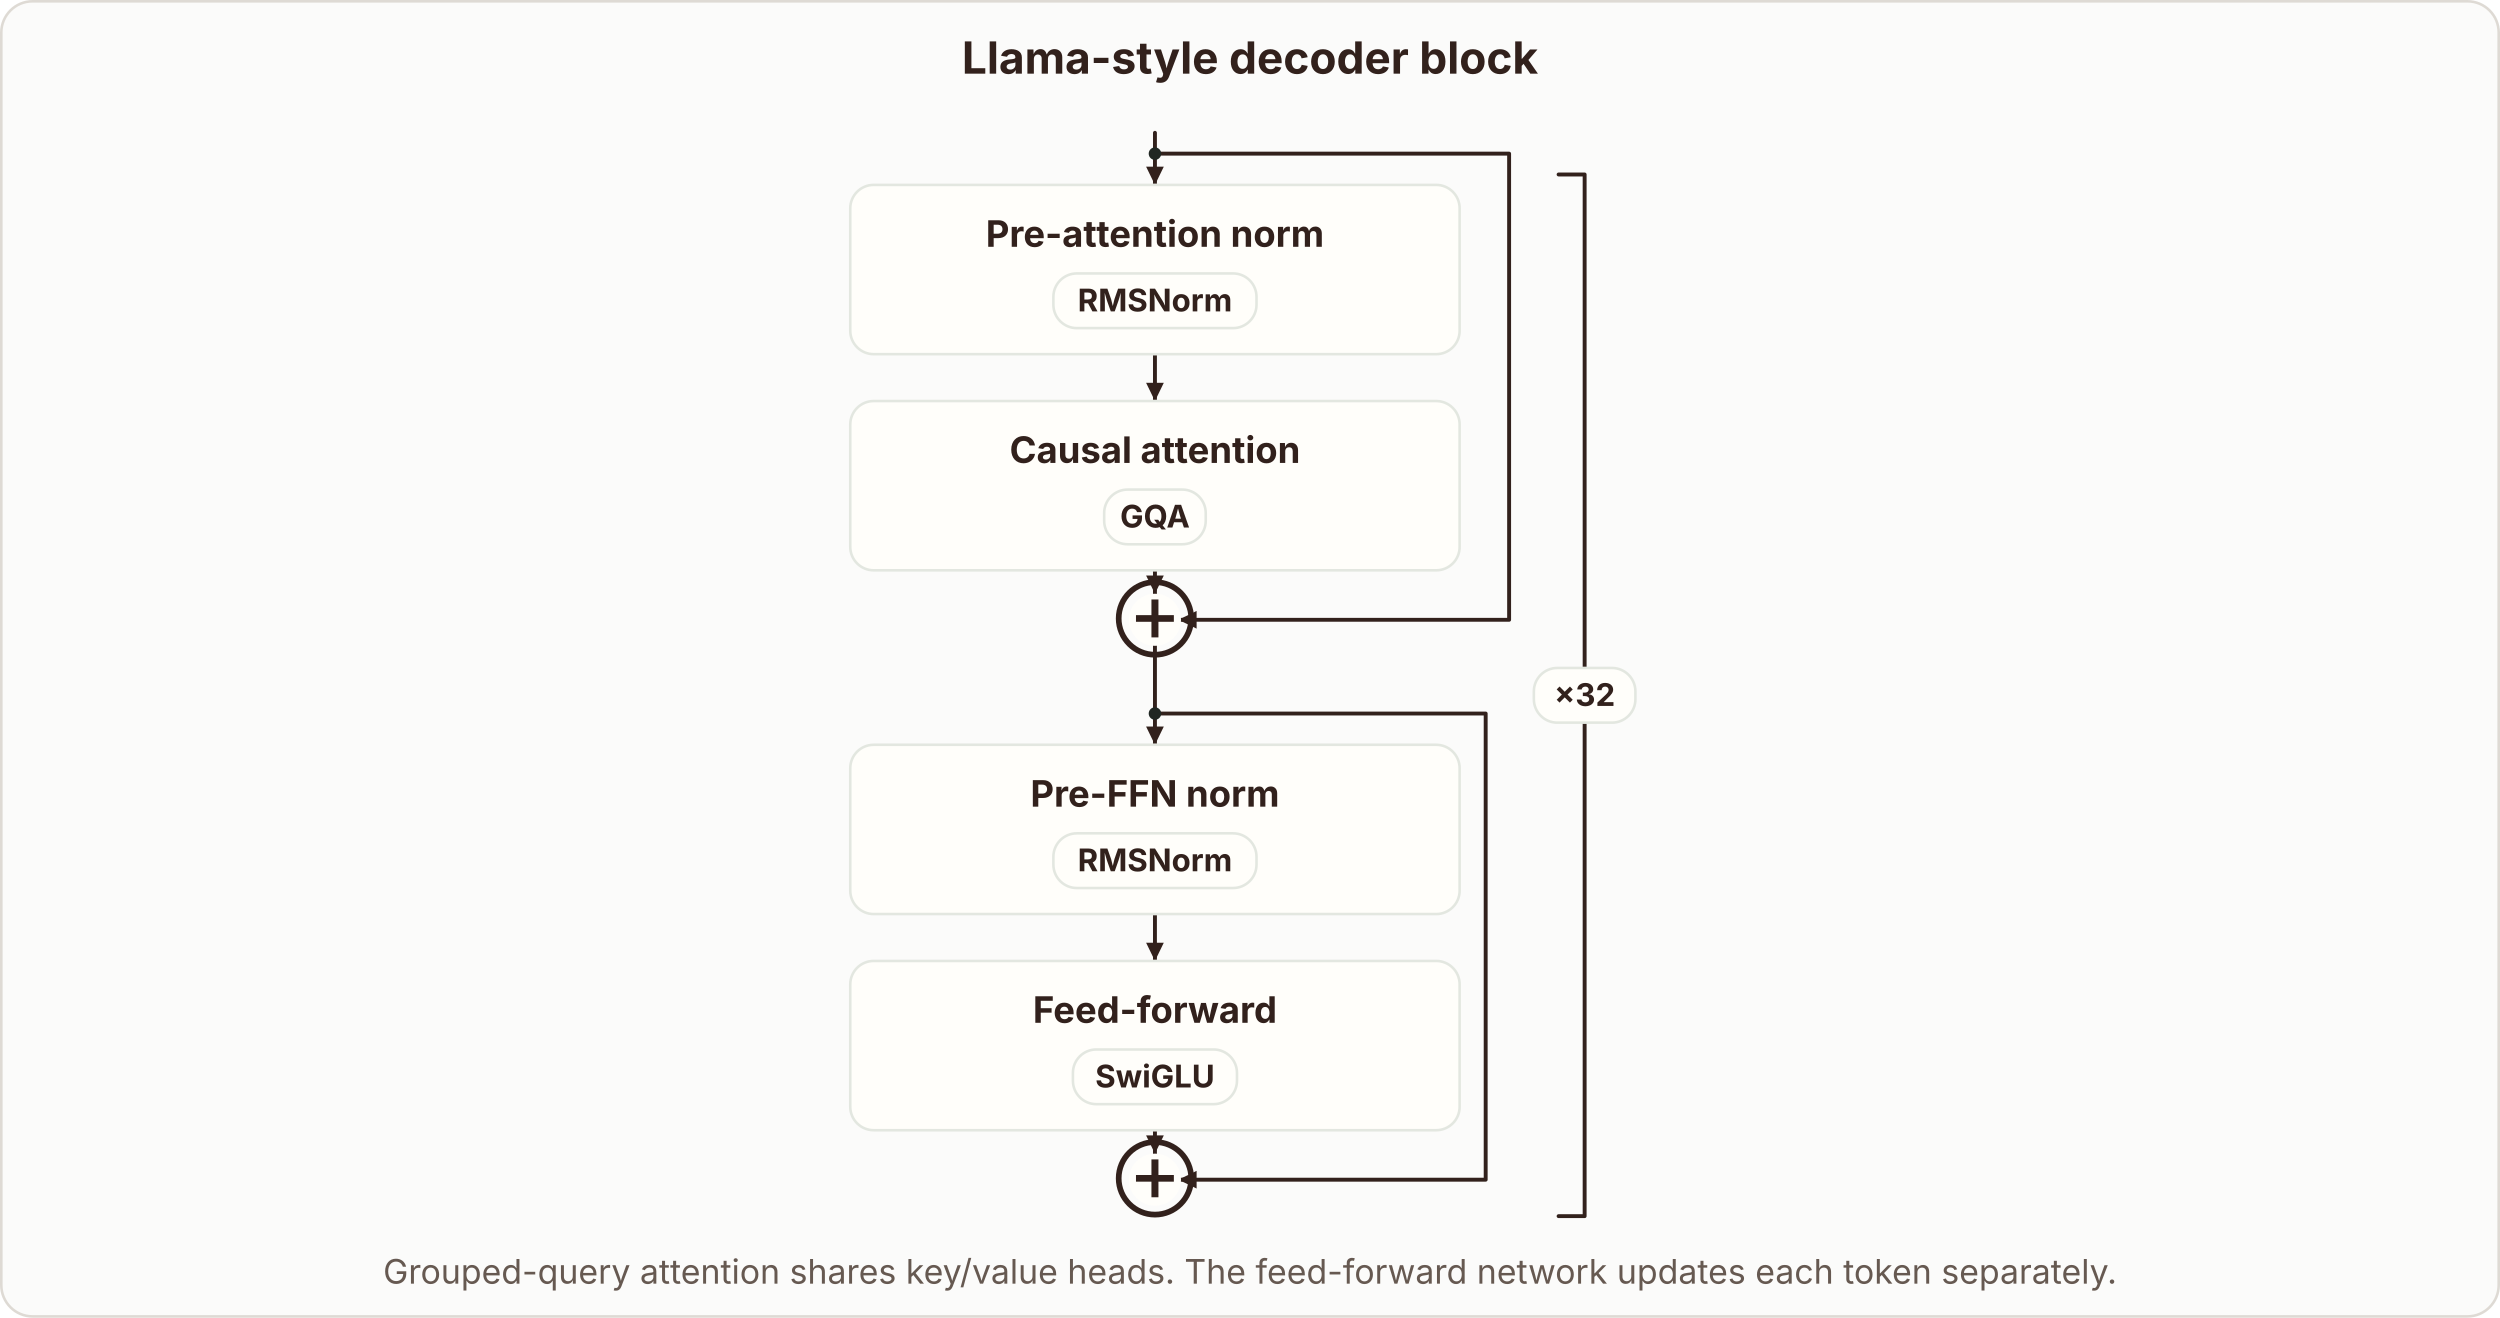
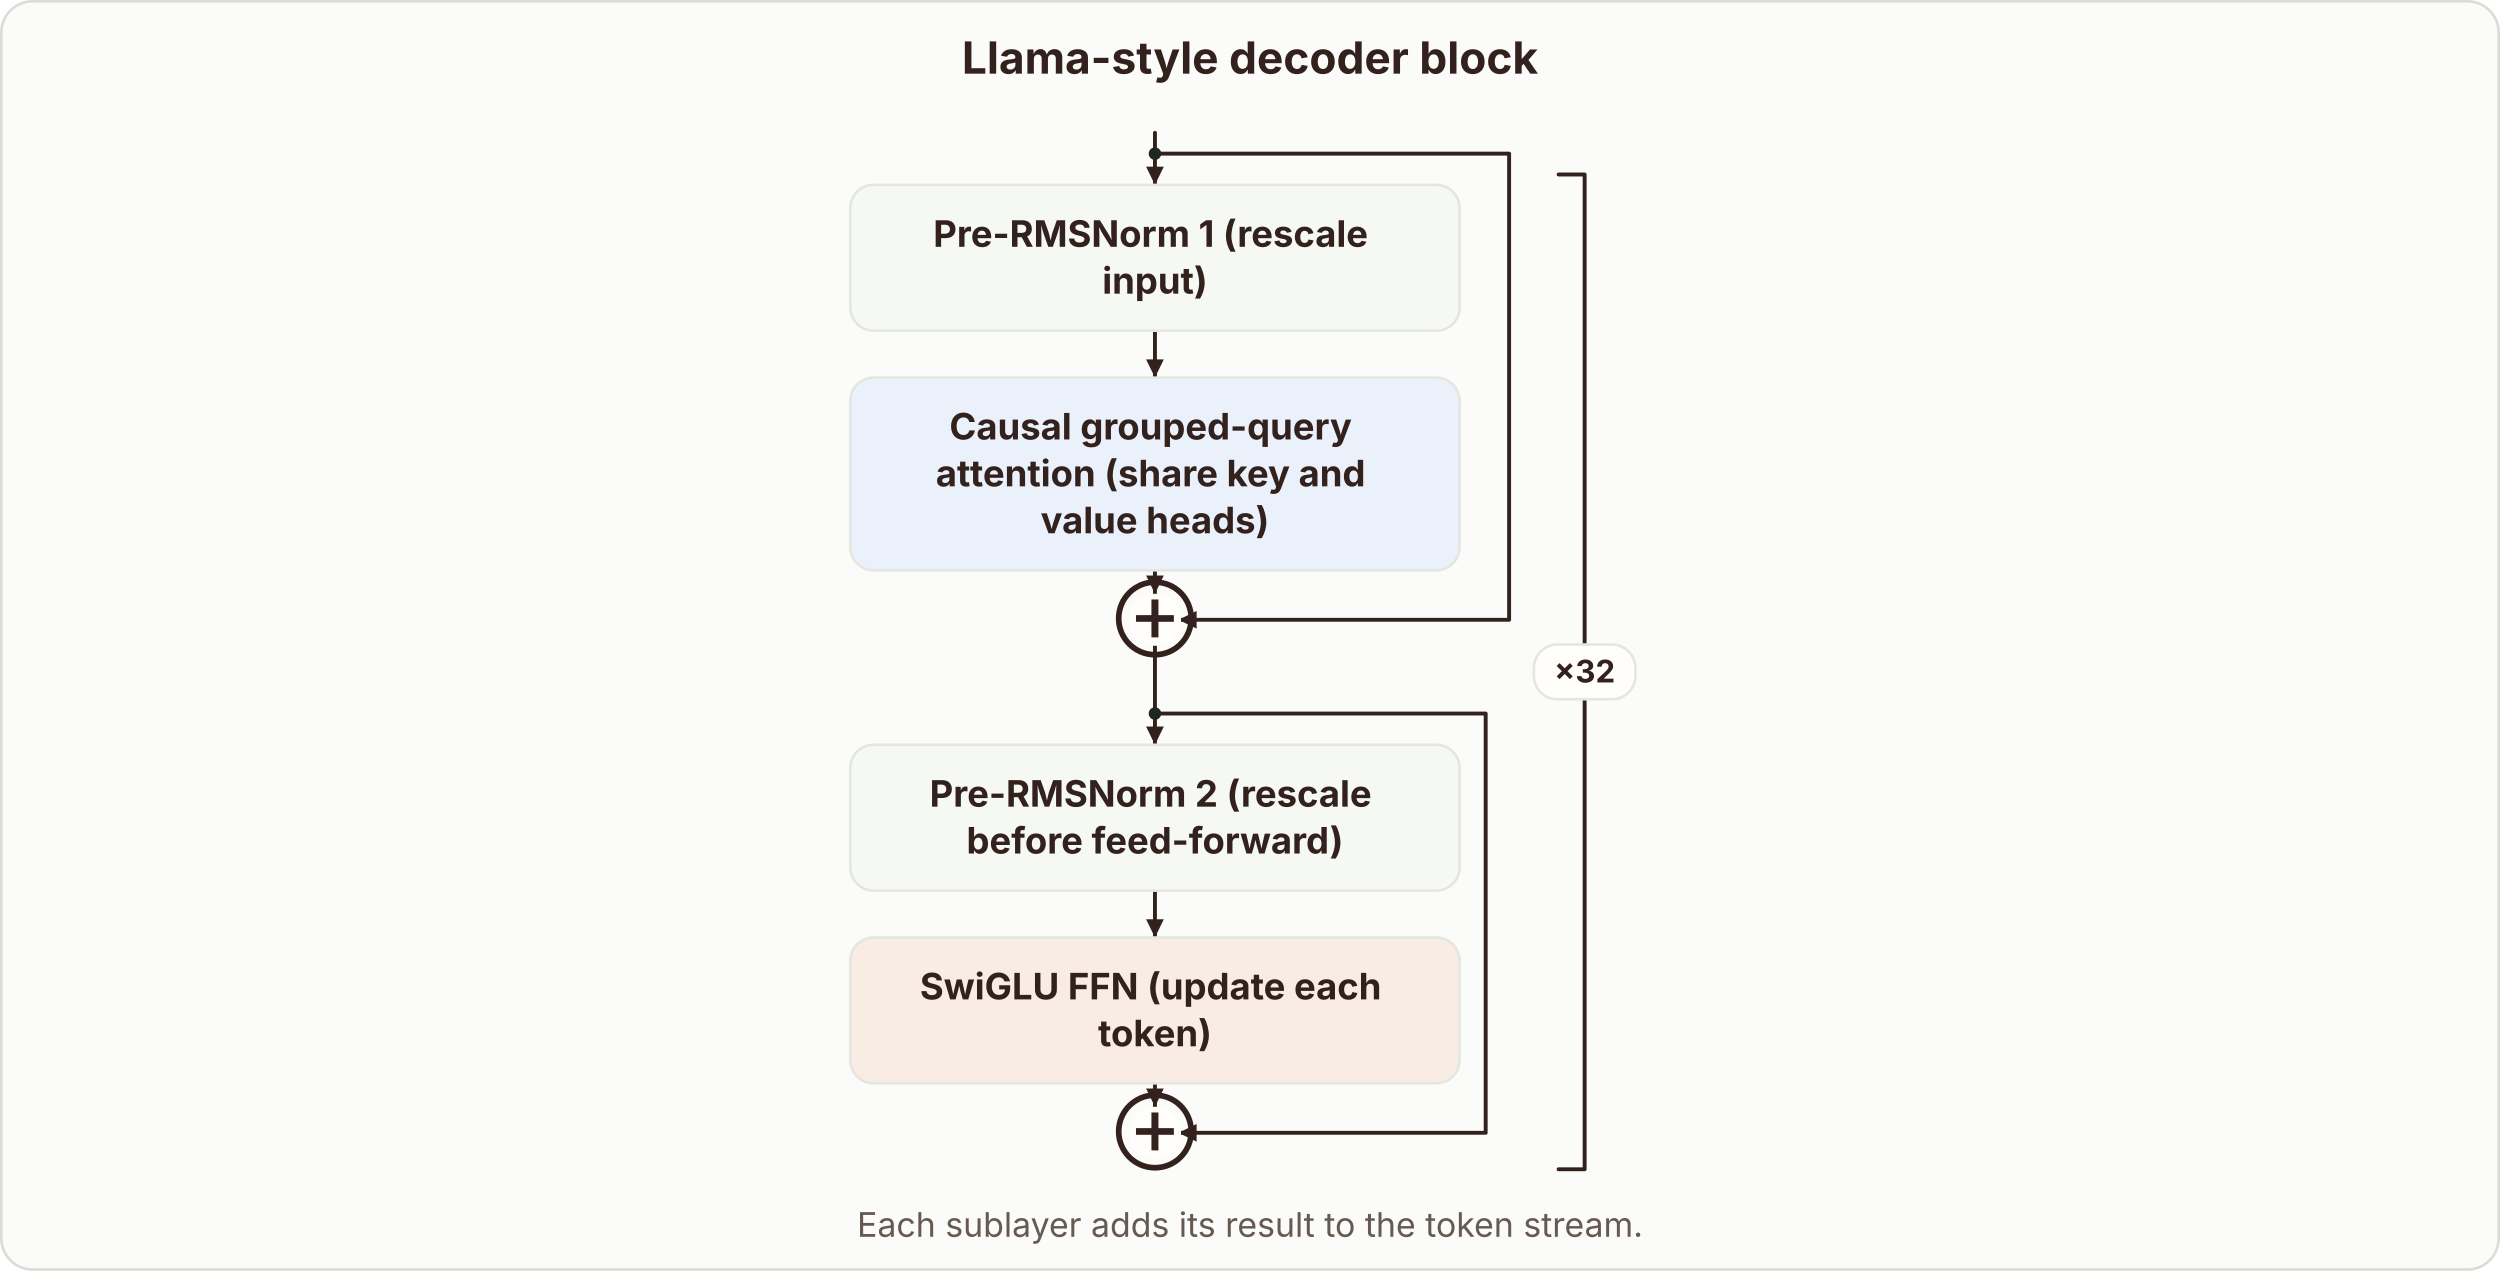
- <svg xmlns="http://www.w3.org/2000/svg" width="960" height="506" viewBox="0 0 960 506" role="img" aria-label="Llama-style decoder block Pre-attention norm → Causal attention → Pre-FFN norm → Feed-forward Pre-attention norm · RMSNorm Repeat Pre-attention norm through Feed-forward 32 times Causal attention · GQA Pre-FFN norm · RMSNorm Feed-forward · SwiGLU Residual bypass from Pre-attention norm through Causal attention, then add Residual bypass from Pre-FFN norm through Feed-forward, then add Grouped-query attention shares key/value heads. The feed-forward network updates each token separately." font-family="Inter, Liberation Sans, Arial, sans-serif" style="display:block;max-width:none;margin-inline:auto;--color-ink:#202723;--color-ink-2:#5d675f;--color-line:#e3e7e0;--viz-surface:#fffefa" data-tutor-diagram="block-stack">
-   <rect x="0.5" y="0.5" width="959" height="505" rx="12" fill="var(--viz-surface, #fbfbfa)" stroke="var(--color-line, #dedad4)" />
+ <svg xmlns="http://www.w3.org/2000/svg" width="960" height="488" viewBox="0 0 960 488" role="img" aria-label="Llama-style decoder block Pre-RMSNorm 1 (rescale input) → Causal grouped-query attention (share key and value heads) → Pre-RMSNorm 2 (rescale before feed-forward) → SwiGLU FFN (update each token) Pre-RMSNorm 1 (rescale input) Repeat Pre-RMSNorm 1 (rescale input) through SwiGLU FFN (update each token) 32 times Causal grouped-query attention (share key and value heads) Pre-RMSNorm 2 (rescale before feed-forward) SwiGLU FFN (update each token) Residual bypass from Pre-RMSNorm 1 (rescale input) through Causal grouped-query attention (share key and value heads), then add Residual bypass from Pre-RMSNorm 2 (rescale before feed-forward) through SwiGLU FFN (update each token), then add Each sublayer adds its result to the token stream." font-family="Inter, Liberation Sans, Arial, sans-serif" style="display:block;max-width:none;margin-inline:auto;--color-ink:#202723;--color-ink-2:#5d675f;--color-line:#e3e7e0;--viz-surface:#fffefa" data-tutor-diagram="block-stack">
+   <rect x="0.5" y="0.5" width="959" height="487" rx="12" fill="var(--viz-surface, #fbfbfa)" stroke="var(--color-line, #dedad4)" />
  <text x="480" y="22.5" fill="var(--color-ink, #32211c)" font-size="17" font-weight="700" text-anchor="middle">
    <tspan x="480" y="28.28">Llama-style decoder block</tspan>
  </text>
  <g transform="translate(0 39)">
    <g data-block-stack-group="an:ff">
-       <polyline points="598.5,28 608.5,28 608.5,428 598.5,428" fill="none" stroke="var(--color-ink, #32211c)" stroke-width="1.5" stroke-linecap="round" stroke-linejoin="round" />
-       <rect x="589" y="217.5" width="39" height="21" rx="9" fill="#fffefa" stroke="#e3e7e0" stroke-width="1" />
-       <text x="608.5" y="228" fill="var(--color-ink, #32211c)" font-size="12" font-weight="700" text-anchor="middle">
-         <tspan x="608.5" y="232.08">×32</tspan>
+       <polyline points="598.5,28 608.5,28 608.5,410 598.5,410" fill="none" stroke="var(--color-ink, #32211c)" stroke-width="1.5" stroke-linecap="round" stroke-linejoin="round" />
+       <rect x="589" y="208.5" width="39" height="21" rx="9" fill="#fffefa" stroke="#e3e7e0" stroke-width="1" />
+       <text x="608.5" y="219" fill="var(--color-ink, #32211c)" font-size="12" font-weight="700" text-anchor="middle">
+         <tspan x="608.5" y="223.08">×32</tspan>
      </text>
    </g>
    <g>
      <polyline points="443.5,12 443.5,32" fill="none" stroke="var(--color-ink, #32211c)" stroke-width="1.5" stroke-linecap="round" stroke-linejoin="round" />
      <polygon points="443.5,32 440.1,25 446.9,25" fill="var(--color-ink, #32211c)" data-tutor-arrowhead="" />
    </g>
    <g>
-       <polyline points="443.5,97 443.5,115" fill="none" stroke="var(--color-ink, #32211c)" stroke-width="1.5" stroke-linecap="round" stroke-linejoin="round" />
-       <polygon points="443.5,115 440.1,108 446.9,108" fill="var(--color-ink, #32211c)" data-tutor-arrowhead="" />
+       <polyline points="443.5,88 443.5,106" fill="none" stroke="var(--color-ink, #32211c)" stroke-width="1.5" stroke-linecap="round" stroke-linejoin="round" />
+       <polygon points="443.5,106 440.1,99 446.9,99" fill="var(--color-ink, #32211c)" data-tutor-arrowhead="" />
    </g>
    <g>
      <polyline points="443.5,180 443.5,189" fill="none" stroke="var(--color-ink, #32211c)" stroke-width="1.5" stroke-linecap="round" stroke-linejoin="round" />
      <polygon points="443.5,189 440.1,182 446.9,182" fill="var(--color-ink, #32211c)" data-tutor-arrowhead="" />
    </g>
    <g>
      <polyline points="443.5,209 443.5,247" fill="none" stroke="var(--color-ink, #32211c)" stroke-width="1.5" stroke-linecap="round" stroke-linejoin="round" />
      <polygon points="443.5,247 440.1,240 446.9,240" fill="var(--color-ink, #32211c)" data-tutor-arrowhead="" />
    </g>
    <g>
-       <polyline points="443.5,312 443.5,330" fill="none" stroke="var(--color-ink, #32211c)" stroke-width="1.5" stroke-linecap="round" stroke-linejoin="round" />
-       <polygon points="443.5,330 440.1,323 446.9,323" fill="var(--color-ink, #32211c)" data-tutor-arrowhead="" />
+       <polyline points="443.5,303 443.5,321" fill="none" stroke="var(--color-ink, #32211c)" stroke-width="1.5" stroke-linecap="round" stroke-linejoin="round" />
+       <polygon points="443.5,321 440.1,314 446.9,314" fill="var(--color-ink, #32211c)" data-tutor-arrowhead="" />
    </g>
    <g>
-       <polyline points="443.5,395 443.5,404" fill="none" stroke="var(--color-ink, #32211c)" stroke-width="1.5" stroke-linecap="round" stroke-linejoin="round" />
-       <polygon points="443.5,404 440.1,397 446.9,397" fill="var(--color-ink, #32211c)" data-tutor-arrowhead="" />
+       <polyline points="443.5,377 443.5,386" fill="none" stroke="var(--color-ink, #32211c)" stroke-width="1.5" stroke-linecap="round" stroke-linejoin="round" />
+       <polygon points="443.5,386 440.1,379 446.9,379" fill="var(--color-ink, #32211c)" data-tutor-arrowhead="" />
    </g>
    <g data-block-stack-residual="an:att">
      <g>
        <polyline points="443.5,20 579.5,20 579.5,199 452.5,199" fill="none" stroke="var(--color-ink, #32211c)" stroke-width="1.5" stroke-linecap="round" stroke-linejoin="round" />
        <polygon points="452.5,199 459.5,195.6 459.5,202.4" fill="var(--color-ink, #32211c)" data-tutor-arrowhead="" />
      </g>
    </g>
    <circle cx="443.5" cy="20" r="2.4" fill="#202723" />
    <g data-block-stack-residual="fn:ff">
      <g>
-         <polyline points="443.5,235 570.5,235 570.5,414 452.5,414" fill="none" stroke="var(--color-ink, #32211c)" stroke-width="1.5" stroke-linecap="round" stroke-linejoin="round" />
-         <polygon points="452.5,414 459.5,410.6 459.5,417.4" fill="var(--color-ink, #32211c)" data-tutor-arrowhead="" />
+         <polyline points="443.5,235 570.5,235 570.5,396 452.5,396" fill="none" stroke="var(--color-ink, #32211c)" stroke-width="1.5" stroke-linecap="round" stroke-linejoin="round" />
+         <polygon points="452.5,396 459.5,392.6 459.5,399.4" fill="var(--color-ink, #32211c)" data-tutor-arrowhead="" />
      </g>
    </g>
    <circle cx="443.5" cy="235" r="2.4" fill="#202723" />
    <g data-block-stack-node="an">
-       <rect x="326.5" y="32" width="234" height="65" rx="9" fill="#fffefa" stroke="#e3e7e0" stroke-width="1" />
-       <text x="443.5" y="51" fill="var(--color-ink, #32211c)" font-size="14" font-weight="700" text-anchor="middle">
-         <tspan x="443.5" y="55.76">Pre-attention norm</tspan>
+       <rect x="326.5" y="32" width="234" height="56" rx="9" fill="#f6f8f4" stroke="#e3e7e0" stroke-width="1" />
+       <text x="443.5" y="60" fill="var(--color-ink, #32211c)" font-size="14" font-weight="700" text-anchor="middle">
+         <tspan x="443.5" y="55.76">Pre-RMSNorm 1 (rescale</tspan>
+         <tspan x="443.5" y="73.76">input)</tspan>
      </text>
-       <g data-block-stack-variant="">
-         <rect x="404.5" y="66" width="78" height="21" rx="9" fill="#fffefa" stroke="#e3e7e0" stroke-width="1" />
-         <text x="443.5" y="76.5" fill="var(--color-ink, #32211c)" font-size="12" font-weight="700" text-anchor="middle">
-           <tspan x="443.5" y="80.58">RMSNorm</tspan>
-         </text>
-       </g>
    </g>
    <g data-block-stack-node="att">
-       <rect x="326.5" y="115" width="234" height="65" rx="9" fill="#fffefa" stroke="#e3e7e0" stroke-width="1" />
-       <text x="443.5" y="134" fill="var(--color-ink, #32211c)" font-size="14" font-weight="700" text-anchor="middle">
-         <tspan x="443.5" y="138.76">Causal attention</tspan>
+       <rect x="326.5" y="106" width="234" height="74" rx="9" fill="#eaf1fb" stroke="#e3e7e0" stroke-width="1" />
+       <text x="443.5" y="143" fill="var(--color-ink, #32211c)" font-size="14" font-weight="700" text-anchor="middle">
+         <tspan x="443.5" y="129.76">Causal grouped-query</tspan>
+         <tspan x="443.5" y="147.76">attention (share key and</tspan>
+         <tspan x="443.5" y="165.76">value heads)</tspan>
      </text>
-       <g data-block-stack-variant="">
-         <rect x="424" y="149" width="39" height="21" rx="9" fill="#fffefa" stroke="#e3e7e0" stroke-width="1" />
-         <text x="443.5" y="159.5" fill="var(--color-ink, #32211c)" font-size="12" font-weight="700" text-anchor="middle">
-           <tspan x="443.5" y="163.58">GQA</tspan>
-         </text>
-       </g>
    </g>
    <g data-block-stack-node="fn">
-       <rect x="326.5" y="247" width="234" height="65" rx="9" fill="#fffefa" stroke="#e3e7e0" stroke-width="1" />
-       <text x="443.5" y="266" fill="var(--color-ink, #32211c)" font-size="14" font-weight="700" text-anchor="middle">
-         <tspan x="443.5" y="270.76">Pre-FFN norm</tspan>
+       <rect x="326.5" y="247" width="234" height="56" rx="9" fill="#f6f8f4" stroke="#e3e7e0" stroke-width="1" />
+       <text x="443.5" y="275" fill="var(--color-ink, #32211c)" font-size="14" font-weight="700" text-anchor="middle">
+         <tspan x="443.5" y="270.76">Pre-RMSNorm 2 (rescale</tspan>
+         <tspan x="443.5" y="288.76">before feed-forward)</tspan>
      </text>
-       <g data-block-stack-variant="">
-         <rect x="404.5" y="281" width="78" height="21" rx="9" fill="#fffefa" stroke="#e3e7e0" stroke-width="1" />
-         <text x="443.5" y="291.5" fill="var(--color-ink, #32211c)" font-size="12" font-weight="700" text-anchor="middle">
-           <tspan x="443.5" y="295.58">RMSNorm</tspan>
-         </text>
-       </g>
    </g>
    <g data-block-stack-node="ff">
-       <rect x="326.5" y="330" width="234" height="65" rx="9" fill="#fffefa" stroke="#e3e7e0" stroke-width="1" />
+       <rect x="326.5" y="321" width="234" height="56" rx="9" fill="#f8ece3" stroke="#e3e7e0" stroke-width="1" />
      <text x="443.5" y="349" fill="var(--color-ink, #32211c)" font-size="14" font-weight="700" text-anchor="middle">
-         <tspan x="443.5" y="353.76">Feed-forward</tspan>
+         <tspan x="443.5" y="344.76">SwiGLU FFN (update each</tspan>
+         <tspan x="443.5" y="362.76">token)</tspan>
      </text>
-       <g data-block-stack-variant="">
-         <rect x="412" y="364" width="63" height="21" rx="9" fill="#fffefa" stroke="#e3e7e0" stroke-width="1" />
-         <text x="443.5" y="374.5" fill="var(--color-ink, #32211c)" font-size="12" font-weight="700" text-anchor="middle">
-           <tspan x="443.5" y="378.58">SwiGLU</tspan>
-         </text>
-       </g>
    </g>
    <g data-block-stack-merge="add">
      <circle cx="443.5" cy="199" r="10" fill="#fffefa" />
      <text x="443.5" y="199" fill="var(--color-ink, #32211c)" font-size="22" font-weight="700" text-anchor="middle">
        <tspan x="443.5" y="206.48">⊕</tspan>
      </text>
    </g>
    <g data-block-stack-merge="add">
-       <circle cx="443.5" cy="414" r="10" fill="#fffefa" />
-       <text x="443.5" y="414" fill="var(--color-ink, #32211c)" font-size="22" font-weight="700" text-anchor="middle">
-         <tspan x="443.5" y="421.48">⊕</tspan>
+       <circle cx="443.5" cy="396" r="10" fill="#fffefa" />
+       <text x="443.5" y="396" fill="var(--color-ink, #32211c)" font-size="22" font-weight="700" text-anchor="middle">
+         <tspan x="443.5" y="403.48">⊕</tspan>
      </text>
    </g>
  </g>
-   <text x="480" y="488.5" fill="var(--color-ink-2, #665951)" font-size="13" font-weight="400" text-anchor="middle">
-     <tspan x="480" y="492.92">Grouped-query attention shares key/value heads. The feed-forward network updates each token separately.</tspan>
+   <text x="480" y="470.5" fill="var(--color-ink-2, #665951)" font-size="13" font-weight="400" text-anchor="middle">
+     <tspan x="480" y="474.92">Each sublayer adds its result to the token stream.</tspan>
  </text>
</svg>
